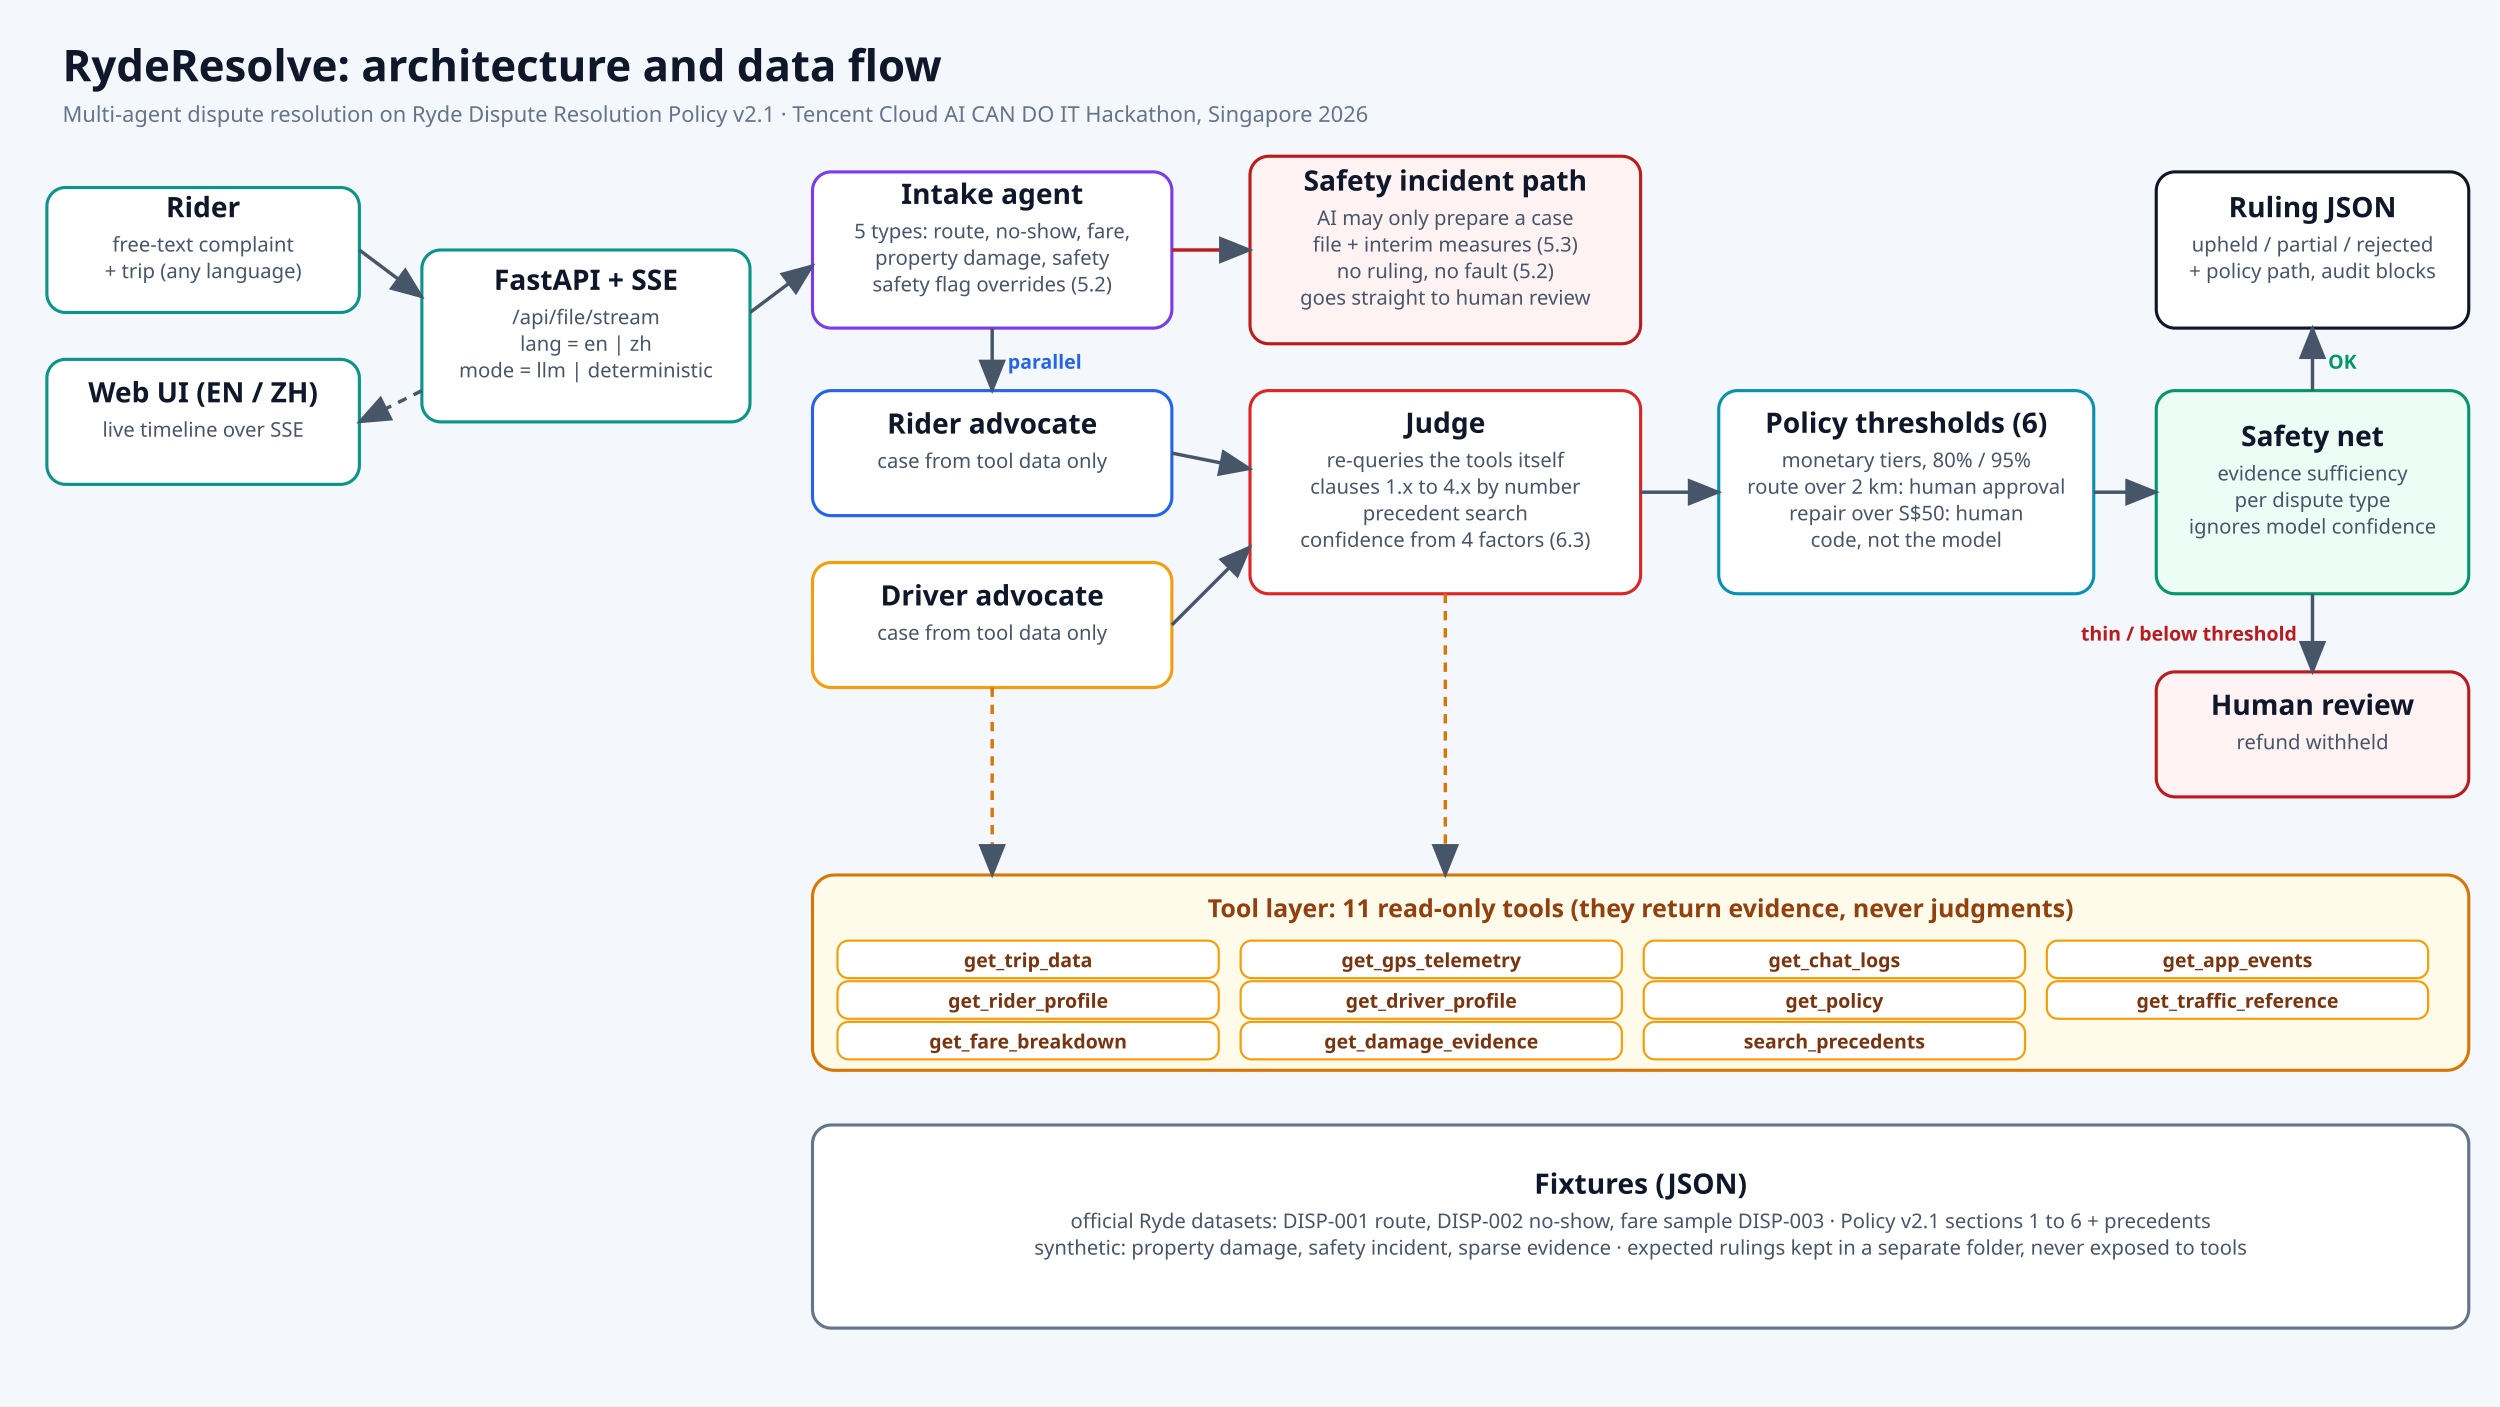
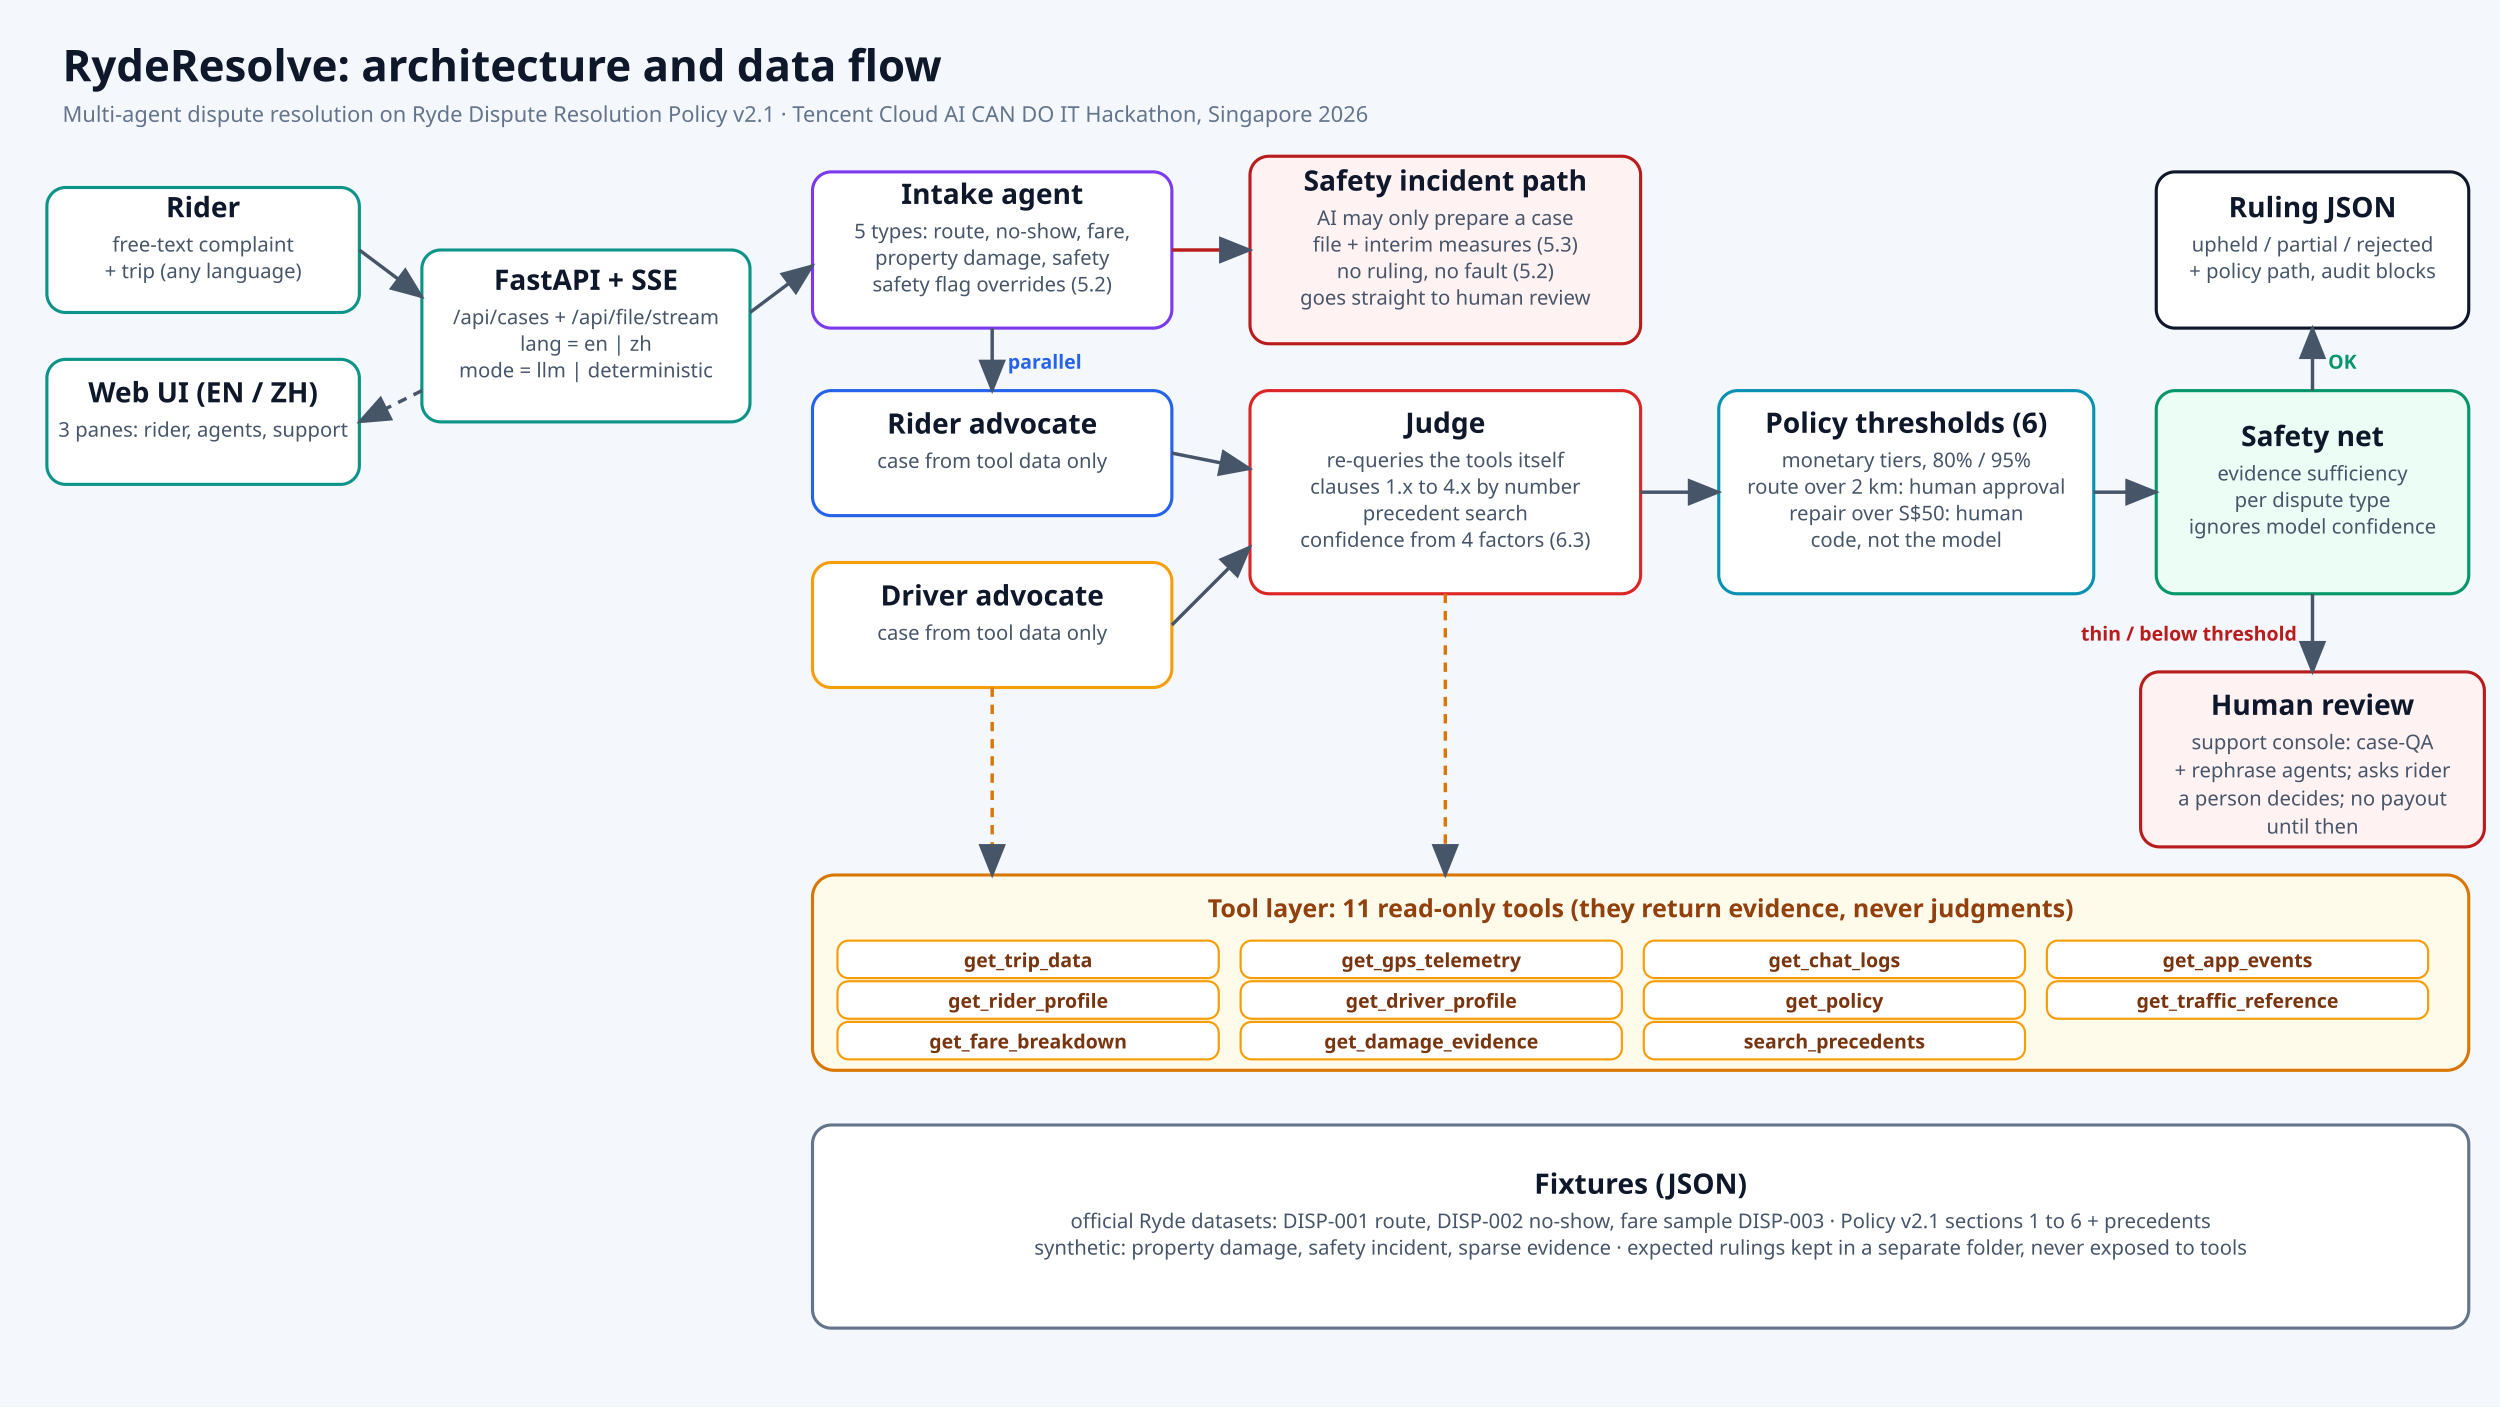
<svg xmlns="http://www.w3.org/2000/svg" width="1600" height="900" viewBox="0 0 1600 900">
  <defs>
    <marker id="a" markerWidth="10" markerHeight="8" refX="9" refY="4" orient="auto">
      <path d="M0,0 L10,4 L0,8 Z" fill="#475569" />
    </marker>
  </defs>
  <rect width="1600" height="900" fill="#f4f7fb" />
  <text x="40" y="52" font-family="'Noto Sans','DejaVu Sans',Arial,sans-serif" font-size="28" font-weight="700" fill="#0f172a">RydeResolve: architecture and data flow</text>
  <text x="40" y="78" font-family="'Noto Sans','DejaVu Sans',Arial,sans-serif" font-size="14" fill="#64748b">Multi-agent dispute resolution on Ryde Dispute Resolution Policy v2.1 · Tencent Cloud AI CAN DO IT Hackathon, Singapore 2026</text>
  <rect x="30" y="120" width="200" height="80" rx="12" fill="#ffffff" stroke="#0d9488" stroke-width="2" />
  <text x="130.0" y="139.0" font-family="'Noto Sans','DejaVu Sans',Arial,sans-serif" font-size="18" font-weight="700" fill="#0f172a" text-anchor="middle">Rider</text>
  <text x="130.0" y="161.0" font-family="'Noto Sans','DejaVu Sans',Arial,sans-serif" font-size="13" fill="#475569" text-anchor="middle">free-text complaint</text>
  <text x="130.0" y="178.0" font-family="'Noto Sans','DejaVu Sans',Arial,sans-serif" font-size="13" fill="#475569" text-anchor="middle">+ trip (any language)</text>
  <rect x="30" y="230" width="200" height="80" rx="12" fill="#ffffff" stroke="#0d9488" stroke-width="2" />
  <text x="130.0" y="257.5" font-family="'Noto Sans','DejaVu Sans',Arial,sans-serif" font-size="18" font-weight="700" fill="#0f172a" text-anchor="middle">Web UI (EN / ZH)</text>
-   <text x="130.0" y="279.5" font-family="'Noto Sans','DejaVu Sans',Arial,sans-serif" font-size="13" fill="#475569" text-anchor="middle">live timeline over SSE</text>
+   <text x="130.0" y="279.5" font-family="'Noto Sans','DejaVu Sans',Arial,sans-serif" font-size="13" fill="#475569" text-anchor="middle">3 panes: rider, agents, support</text>
  <rect x="270" y="160" width="210" height="110" rx="12" fill="#ffffff" stroke="#0d9488" stroke-width="2" />
  <text x="375.0" y="185.5" font-family="'Noto Sans','DejaVu Sans',Arial,sans-serif" font-size="18" font-weight="700" fill="#0f172a" text-anchor="middle">FastAPI + SSE</text>
-   <text x="375.0" y="207.5" font-family="'Noto Sans','DejaVu Sans',Arial,sans-serif" font-size="13" fill="#475569" text-anchor="middle">/api/file/stream</text>
+   <text x="375.0" y="207.5" font-family="'Noto Sans','DejaVu Sans',Arial,sans-serif" font-size="13" fill="#475569" text-anchor="middle">/api/cases + /api/file/stream</text>
  <text x="375.0" y="224.5" font-family="'Noto Sans','DejaVu Sans',Arial,sans-serif" font-size="13" fill="#475569" text-anchor="middle">lang = en | zh</text>
  <text x="375.0" y="241.5" font-family="'Noto Sans','DejaVu Sans',Arial,sans-serif" font-size="13" fill="#475569" text-anchor="middle">mode = llm | deterministic</text>
  <line x1="230" y1="160" x2="270" y2="190" stroke="#475569" stroke-width="2.2" marker-end="url(#a)" />
  <line x1="270" y1="250" x2="230" y2="270" stroke="#475569" stroke-width="2.2" stroke-dasharray="6 5" marker-end="url(#a)" />
  <rect x="520" y="110" width="230" height="100" rx="12" fill="#ffffff" stroke="#7c3aed" stroke-width="2" />
  <text x="635.0" y="130.5" font-family="'Noto Sans','DejaVu Sans',Arial,sans-serif" font-size="18" font-weight="700" fill="#0f172a" text-anchor="middle">Intake agent</text>
  <text x="635.0" y="152.5" font-family="'Noto Sans','DejaVu Sans',Arial,sans-serif" font-size="13" fill="#475569" text-anchor="middle">5 types: route, no-show, fare,</text>
  <text x="635.0" y="169.5" font-family="'Noto Sans','DejaVu Sans',Arial,sans-serif" font-size="13" fill="#475569" text-anchor="middle">property damage, safety</text>
  <text x="635.0" y="186.5" font-family="'Noto Sans','DejaVu Sans',Arial,sans-serif" font-size="13" fill="#475569" text-anchor="middle">safety flag overrides (5.2)</text>
  <line x1="480" y1="200" x2="520" y2="170" stroke="#475569" stroke-width="2.2" marker-end="url(#a)" />
  <rect x="520" y="250" width="230" height="80" rx="12" fill="#ffffff" stroke="#2563eb" stroke-width="2" />
  <text x="635.0" y="277.5" font-family="'Noto Sans','DejaVu Sans',Arial,sans-serif" font-size="18" font-weight="700" fill="#0f172a" text-anchor="middle">Rider advocate</text>
  <text x="635.0" y="299.5" font-family="'Noto Sans','DejaVu Sans',Arial,sans-serif" font-size="13" fill="#475569" text-anchor="middle">case from tool data only</text>
  <rect x="520" y="360" width="230" height="80" rx="12" fill="#ffffff" stroke="#f59e0b" stroke-width="2" />
  <text x="635.0" y="387.5" font-family="'Noto Sans','DejaVu Sans',Arial,sans-serif" font-size="18" font-weight="700" fill="#0f172a" text-anchor="middle">Driver advocate</text>
  <text x="635.0" y="409.5" font-family="'Noto Sans','DejaVu Sans',Arial,sans-serif" font-size="13" fill="#475569" text-anchor="middle">case from tool data only</text>
  <line x1="635" y1="210" x2="635" y2="250" stroke="#475569" stroke-width="2.2" marker-end="url(#a)" />
  <text x="645" y="236" font-family="'Noto Sans','DejaVu Sans',Arial,sans-serif" font-size="12.5" fill="#2563eb" font-weight="700">parallel</text>
  <rect x="800" y="250" width="250" height="130" rx="12" fill="#ffffff" stroke="#dc2626" stroke-width="2" />
  <text x="925.0" y="277.0" font-family="'Noto Sans','DejaVu Sans',Arial,sans-serif" font-size="18" font-weight="700" fill="#0f172a" text-anchor="middle">Judge</text>
  <text x="925.0" y="299.0" font-family="'Noto Sans','DejaVu Sans',Arial,sans-serif" font-size="13" fill="#475569" text-anchor="middle">re-queries the tools itself</text>
  <text x="925.0" y="316.0" font-family="'Noto Sans','DejaVu Sans',Arial,sans-serif" font-size="13" fill="#475569" text-anchor="middle">clauses 1.x to 4.x by number</text>
  <text x="925.0" y="333.0" font-family="'Noto Sans','DejaVu Sans',Arial,sans-serif" font-size="13" fill="#475569" text-anchor="middle">precedent search</text>
  <text x="925.0" y="350.0" font-family="'Noto Sans','DejaVu Sans',Arial,sans-serif" font-size="13" fill="#475569" text-anchor="middle">confidence from 4 factors (6.3)</text>
  <line x1="750" y1="290" x2="800" y2="300" stroke="#475569" stroke-width="2.2" marker-end="url(#a)" />
  <line x1="750" y1="400" x2="800" y2="350" stroke="#475569" stroke-width="2.2" marker-end="url(#a)" />
  <rect x="1100" y="250" width="240" height="130" rx="12" fill="#ffffff" stroke="#0891b2" stroke-width="2" />
  <text x="1220.0" y="277.0" font-family="'Noto Sans','DejaVu Sans',Arial,sans-serif" font-size="18" font-weight="700" fill="#0f172a" text-anchor="middle">Policy thresholds (6)</text>
  <text x="1220.0" y="299.0" font-family="'Noto Sans','DejaVu Sans',Arial,sans-serif" font-size="13" fill="#475569" text-anchor="middle">monetary tiers, 80% / 95%</text>
  <text x="1220.0" y="316.0" font-family="'Noto Sans','DejaVu Sans',Arial,sans-serif" font-size="13" fill="#475569" text-anchor="middle">route over 2 km: human approval</text>
  <text x="1220.0" y="333.0" font-family="'Noto Sans','DejaVu Sans',Arial,sans-serif" font-size="13" fill="#475569" text-anchor="middle">repair over S$50: human</text>
  <text x="1220.0" y="350.0" font-family="'Noto Sans','DejaVu Sans',Arial,sans-serif" font-size="13" fill="#475569" text-anchor="middle">code, not the model</text>
  <line x1="1050" y1="315" x2="1100" y2="315" stroke="#475569" stroke-width="2.2" marker-end="url(#a)" />
  <rect x="1380" y="250" width="200" height="130" rx="12" fill="#ecfdf5" stroke="#059669" stroke-width="2" />
  <text x="1480.0" y="285.5" font-family="'Noto Sans','DejaVu Sans',Arial,sans-serif" font-size="18" font-weight="700" fill="#0f172a" text-anchor="middle">Safety net</text>
  <text x="1480.0" y="307.5" font-family="'Noto Sans','DejaVu Sans',Arial,sans-serif" font-size="13" fill="#475569" text-anchor="middle">evidence sufficiency</text>
  <text x="1480.0" y="324.5" font-family="'Noto Sans','DejaVu Sans',Arial,sans-serif" font-size="13" fill="#475569" text-anchor="middle">per dispute type</text>
  <text x="1480.0" y="341.5" font-family="'Noto Sans','DejaVu Sans',Arial,sans-serif" font-size="13" fill="#475569" text-anchor="middle">ignores model confidence</text>
  <line x1="1340" y1="315" x2="1380" y2="315" stroke="#475569" stroke-width="2.2" marker-end="url(#a)" />
  <rect x="1380" y="110" width="200" height="100" rx="12" fill="#ffffff" stroke="#0f172a" stroke-width="2" />
  <text x="1480.0" y="139.0" font-family="'Noto Sans','DejaVu Sans',Arial,sans-serif" font-size="18" font-weight="700" fill="#0f172a" text-anchor="middle">Ruling JSON</text>
  <text x="1480.0" y="161.0" font-family="'Noto Sans','DejaVu Sans',Arial,sans-serif" font-size="13" fill="#475569" text-anchor="middle">upheld / partial / rejected</text>
  <text x="1480.0" y="178.0" font-family="'Noto Sans','DejaVu Sans',Arial,sans-serif" font-size="13" fill="#475569" text-anchor="middle">+ policy path, audit blocks</text>
  <line x1="1480" y1="250" x2="1480" y2="210" stroke="#475569" stroke-width="2.2" marker-end="url(#a)" />
  <text x="1490" y="236" font-family="'Noto Sans','DejaVu Sans',Arial,sans-serif" font-size="12.5" fill="#059669" font-weight="700">OK</text>
-   <rect x="1380" y="430" width="200" height="80" rx="12" fill="#fef2f2" stroke="#b91c1c" stroke-width="2" />
+   <rect x="1370" y="430" width="220" height="112" rx="12" fill="#fef2f2" stroke="#b91c1c" stroke-width="2" />
  <text x="1480.0" y="457.5" font-family="'Noto Sans','DejaVu Sans',Arial,sans-serif" font-size="18" font-weight="700" fill="#0f172a" text-anchor="middle">Human review</text>
-   <text x="1480.0" y="479.5" font-family="'Noto Sans','DejaVu Sans',Arial,sans-serif" font-size="13" fill="#475569" text-anchor="middle">refund withheld</text>
+   <text x="1480.0" y="479.5" font-family="'Noto Sans','DejaVu Sans',Arial,sans-serif" font-size="13" fill="#475569" text-anchor="middle">support console: case-QA</text>
+   <text x="1480.0" y="497.5" font-family="'Noto Sans','DejaVu Sans',Arial,sans-serif" font-size="13" fill="#475569" text-anchor="middle">+ rephrase agents; asks rider</text>
+   <text x="1480.0" y="515.5" font-family="'Noto Sans','DejaVu Sans',Arial,sans-serif" font-size="13" fill="#475569" text-anchor="middle">a person decides; no payout</text>
+   <text x="1480.0" y="533.5" font-family="'Noto Sans','DejaVu Sans',Arial,sans-serif" font-size="13" fill="#475569" text-anchor="middle">until then</text>
  <line x1="1480" y1="380" x2="1480" y2="430" stroke="#475569" stroke-width="2.2" marker-end="url(#a)" />
  <text x="1470" y="410" font-family="'Noto Sans','DejaVu Sans',Arial,sans-serif" font-size="12.5" fill="#b91c1c" font-weight="700" text-anchor="end">thin / below threshold</text>
  <rect x="800" y="100" width="250" height="120" rx="12" fill="#fef2f2" stroke="#b91c1c" stroke-width="2" />
  <text x="925.0" y="122.0" font-family="'Noto Sans','DejaVu Sans',Arial,sans-serif" font-size="18" font-weight="700" fill="#0f172a" text-anchor="middle">Safety incident path</text>
  <text x="925.0" y="144.0" font-family="'Noto Sans','DejaVu Sans',Arial,sans-serif" font-size="13" fill="#475569" text-anchor="middle">AI may only prepare a case</text>
  <text x="925.0" y="161.0" font-family="'Noto Sans','DejaVu Sans',Arial,sans-serif" font-size="13" fill="#475569" text-anchor="middle">file + interim measures (5.3)</text>
  <text x="925.0" y="178.0" font-family="'Noto Sans','DejaVu Sans',Arial,sans-serif" font-size="13" fill="#475569" text-anchor="middle">no ruling, no fault (5.2)</text>
  <text x="925.0" y="195.0" font-family="'Noto Sans','DejaVu Sans',Arial,sans-serif" font-size="13" fill="#475569" text-anchor="middle">goes straight to human review</text>
  <line x1="750" y1="160" x2="800" y2="160" stroke="#b91c1c" stroke-width="2.2" marker-end="url(#a)" />
  <rect x="520" y="560" width="1060" height="125" rx="14" fill="#fffbeb" stroke="#d97706" stroke-width="2" />
  <text x="1050" y="587" font-family="'Noto Sans','DejaVu Sans',Arial,sans-serif" font-size="16" font-weight="700" fill="#92400e" text-anchor="middle">Tool layer: 11 read-only tools (they return evidence, never judgments)</text>
  <rect x="536" y="602" width="244" height="24" rx="7" fill="#ffffff" stroke="#f59e0b" stroke-width="1.4" />
  <text x="658" y="619" font-family="'Noto Sans','DejaVu Sans',Arial,sans-serif" font-size="12.5" font-weight="600" fill="#78350f" text-anchor="middle">get_trip_data</text>
  <rect x="794" y="602" width="244" height="24" rx="7" fill="#ffffff" stroke="#f59e0b" stroke-width="1.4" />
  <text x="916" y="619" font-family="'Noto Sans','DejaVu Sans',Arial,sans-serif" font-size="12.5" font-weight="600" fill="#78350f" text-anchor="middle">get_gps_telemetry</text>
  <rect x="1052" y="602" width="244" height="24" rx="7" fill="#ffffff" stroke="#f59e0b" stroke-width="1.4" />
  <text x="1174" y="619" font-family="'Noto Sans','DejaVu Sans',Arial,sans-serif" font-size="12.5" font-weight="600" fill="#78350f" text-anchor="middle">get_chat_logs</text>
  <rect x="1310" y="602" width="244" height="24" rx="7" fill="#ffffff" stroke="#f59e0b" stroke-width="1.4" />
  <text x="1432" y="619" font-family="'Noto Sans','DejaVu Sans',Arial,sans-serif" font-size="12.5" font-weight="600" fill="#78350f" text-anchor="middle">get_app_events</text>
  <rect x="536" y="628" width="244" height="24" rx="7" fill="#ffffff" stroke="#f59e0b" stroke-width="1.4" />
  <text x="658" y="645" font-family="'Noto Sans','DejaVu Sans',Arial,sans-serif" font-size="12.5" font-weight="600" fill="#78350f" text-anchor="middle">get_rider_profile</text>
  <rect x="794" y="628" width="244" height="24" rx="7" fill="#ffffff" stroke="#f59e0b" stroke-width="1.4" />
  <text x="916" y="645" font-family="'Noto Sans','DejaVu Sans',Arial,sans-serif" font-size="12.5" font-weight="600" fill="#78350f" text-anchor="middle">get_driver_profile</text>
  <rect x="1052" y="628" width="244" height="24" rx="7" fill="#ffffff" stroke="#f59e0b" stroke-width="1.4" />
  <text x="1174" y="645" font-family="'Noto Sans','DejaVu Sans',Arial,sans-serif" font-size="12.5" font-weight="600" fill="#78350f" text-anchor="middle">get_policy</text>
  <rect x="1310" y="628" width="244" height="24" rx="7" fill="#ffffff" stroke="#f59e0b" stroke-width="1.4" />
  <text x="1432" y="645" font-family="'Noto Sans','DejaVu Sans',Arial,sans-serif" font-size="12.5" font-weight="600" fill="#78350f" text-anchor="middle">get_traffic_reference</text>
  <rect x="536" y="654" width="244" height="24" rx="7" fill="#ffffff" stroke="#f59e0b" stroke-width="1.4" />
  <text x="658" y="671" font-family="'Noto Sans','DejaVu Sans',Arial,sans-serif" font-size="12.5" font-weight="600" fill="#78350f" text-anchor="middle">get_fare_breakdown</text>
  <rect x="794" y="654" width="244" height="24" rx="7" fill="#ffffff" stroke="#f59e0b" stroke-width="1.4" />
  <text x="916" y="671" font-family="'Noto Sans','DejaVu Sans',Arial,sans-serif" font-size="12.5" font-weight="600" fill="#78350f" text-anchor="middle">get_damage_evidence</text>
  <rect x="1052" y="654" width="244" height="24" rx="7" fill="#ffffff" stroke="#f59e0b" stroke-width="1.4" />
  <text x="1174" y="671" font-family="'Noto Sans','DejaVu Sans',Arial,sans-serif" font-size="12.5" font-weight="600" fill="#78350f" text-anchor="middle">search_precedents</text>
  <line x1="635" y1="440" x2="635" y2="560" stroke="#d97706" stroke-width="2.2" stroke-dasharray="6 5" marker-end="url(#a)" />
  <line x1="925" y1="380" x2="925" y2="560" stroke="#d97706" stroke-width="2.2" stroke-dasharray="6 5" marker-end="url(#a)" />
  <rect x="520" y="720" width="1060" height="130" rx="12" fill="#ffffff" stroke="#64748b" stroke-width="2" />
  <text x="1050.0" y="764.0" font-family="'Noto Sans','DejaVu Sans',Arial,sans-serif" font-size="18" font-weight="700" fill="#0f172a" text-anchor="middle">Fixtures (JSON)</text>
  <text x="1050.0" y="786.0" font-family="'Noto Sans','DejaVu Sans',Arial,sans-serif" font-size="13" fill="#475569" text-anchor="middle">official Ryde datasets: DISP-001 route, DISP-002 no-show, fare sample DISP-003 · Policy v2.1 sections 1 to 6 + precedents</text>
  <text x="1050.0" y="803.0" font-family="'Noto Sans','DejaVu Sans',Arial,sans-serif" font-size="13" fill="#475569" text-anchor="middle">synthetic: property damage, safety incident, sparse evidence · expected rulings kept in a separate folder, never exposed to tools</text>
</svg>
